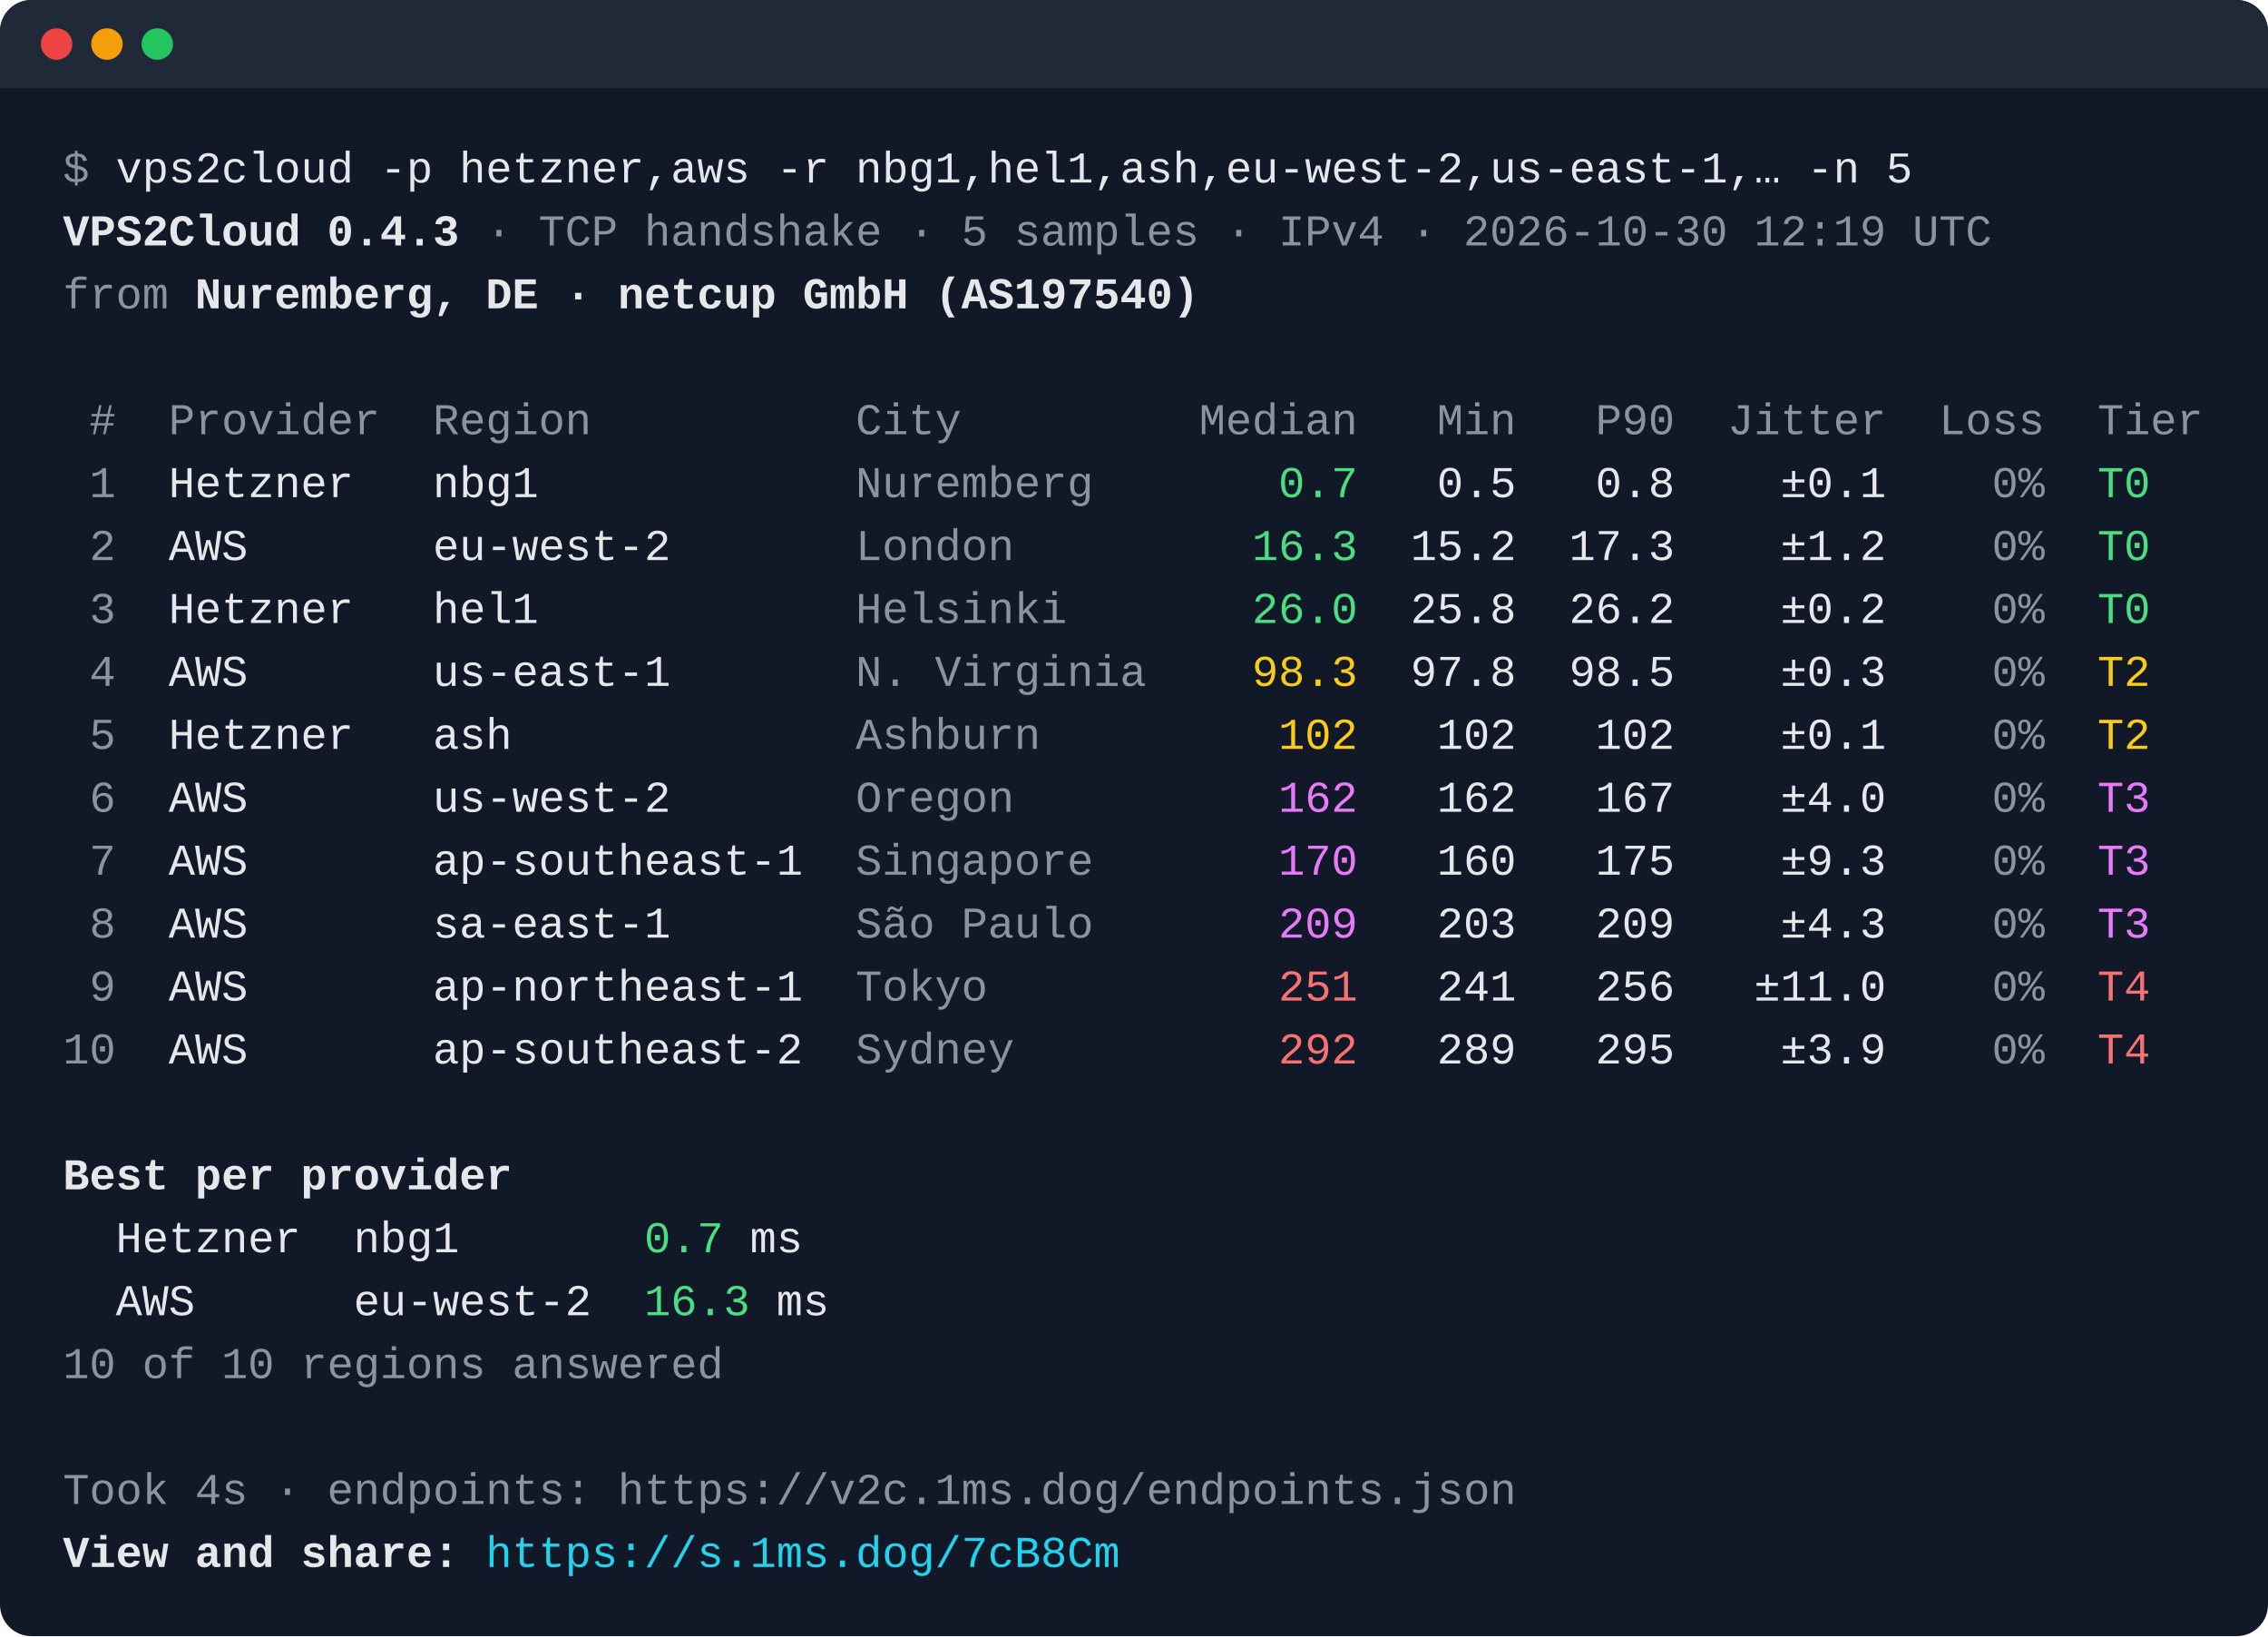
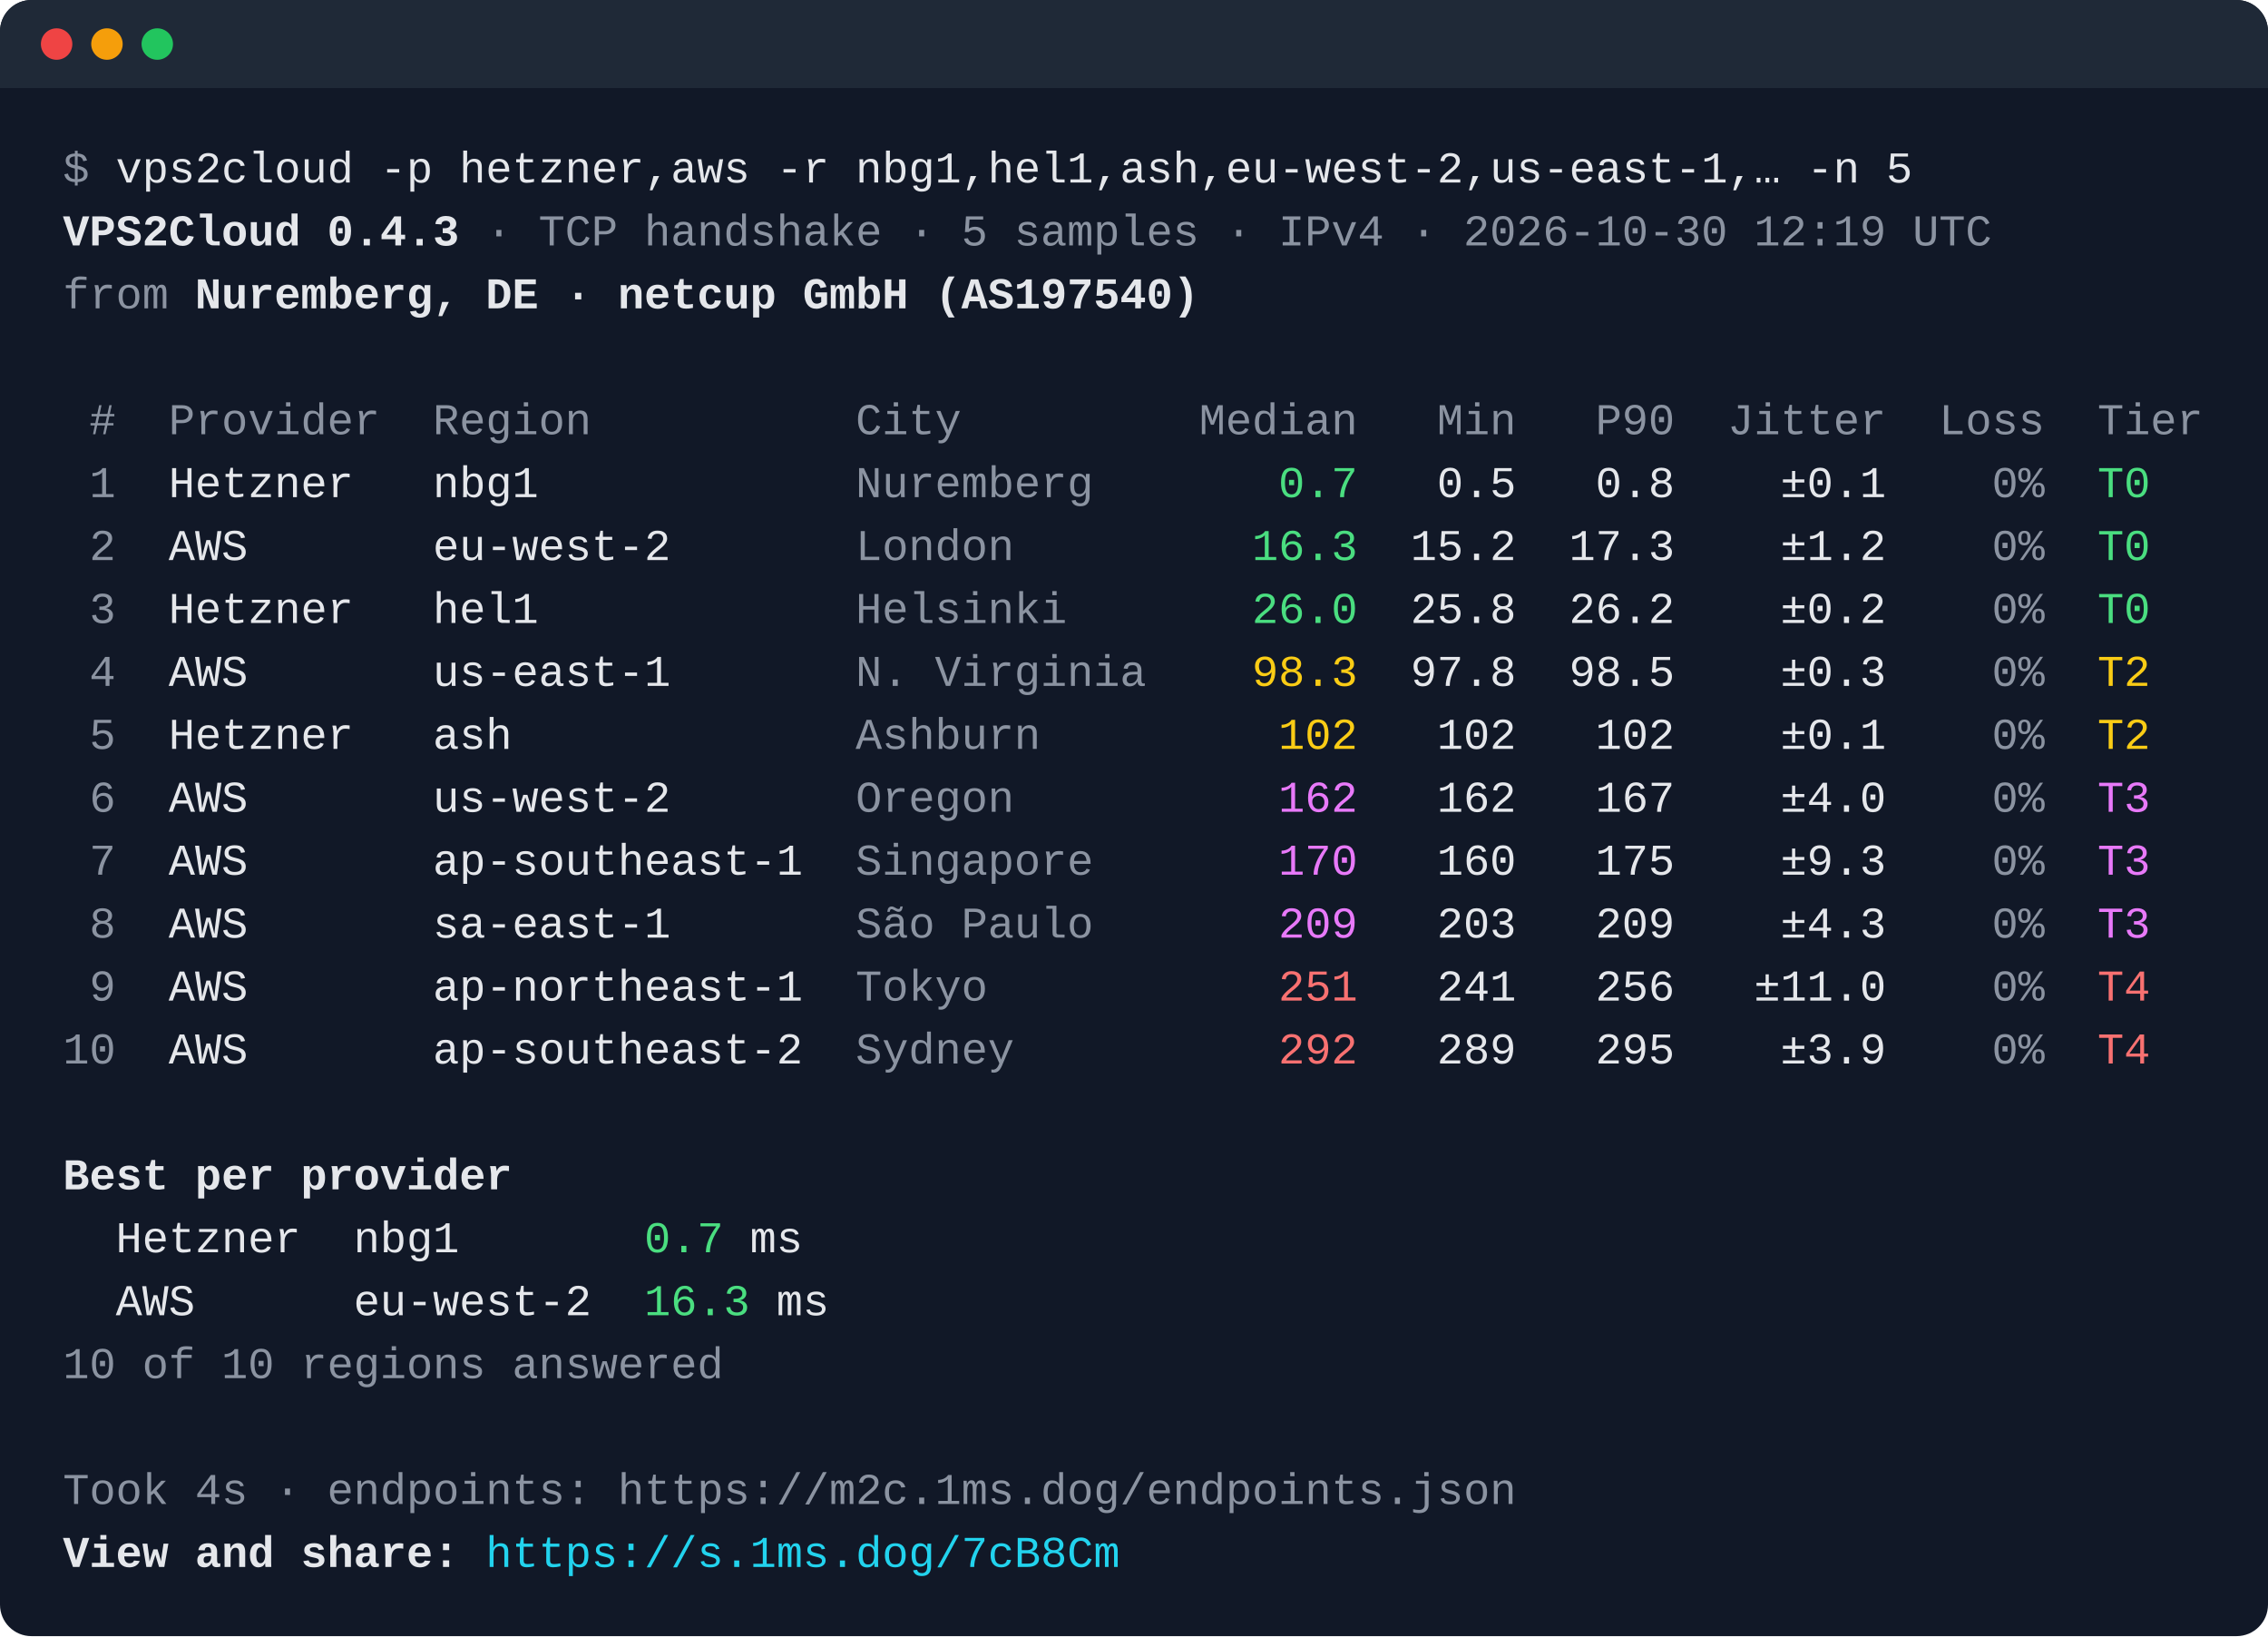
<svg xmlns="http://www.w3.org/2000/svg" width="721" height="520" viewBox="0 0 721 520" role="img" aria-label="vps2cloud output">
  <rect width="721" height="520" rx="10" fill="#111827" />
  <path d="M0 10a10 10 0 0 1 10-10h701a10 10 0 0 1 10 10v18H0z" fill="#1f2937" />
  <circle cx="18" cy="14" r="5" fill="#ef4444" />
  <circle cx="34" cy="14" r="5" fill="#f59e0b" />
  <circle cx="50" cy="14" r="5" fill="#22c55e" />
  <g font-family="ui-monospace, SFMono-Regular, Menlo, Consolas, 'Liberation Mono', 'Noto Sans Mono CJK SC', 'Microsoft YaHei UI', monospace" font-size="14">
    <text x="20.0" y="58" fill="#8b93a1" textLength="8.4" lengthAdjust="spacingAndGlyphs">$</text>
    <text x="36.8" y="58" fill="#e5e7eb" textLength="75.6" lengthAdjust="spacingAndGlyphs">vps2cloud</text>
    <text x="120.8" y="58" fill="#e5e7eb" textLength="16.8" lengthAdjust="spacingAndGlyphs">-p</text>
    <text x="146.0" y="58" fill="#e5e7eb" textLength="92.4" lengthAdjust="spacingAndGlyphs">hetzner,aws</text>
    <text x="246.8" y="58" fill="#e5e7eb" textLength="16.8" lengthAdjust="spacingAndGlyphs">-r</text>
    <text x="272.0" y="58" fill="#e5e7eb" textLength="294.0" lengthAdjust="spacingAndGlyphs">nbg1,hel1,ash,eu-west-2,us-east-1,…</text>
    <text x="574.4" y="58" fill="#e5e7eb" textLength="16.8" lengthAdjust="spacingAndGlyphs">-n</text>
    <text x="599.6" y="58" fill="#e5e7eb" textLength="8.4" lengthAdjust="spacingAndGlyphs">5</text>
    <text x="20.0" y="78" fill="#e5e7eb" font-weight="700" textLength="75.6" lengthAdjust="spacingAndGlyphs">VPS2Cloud</text>
    <text x="104.0" y="78" fill="#e5e7eb" font-weight="700" textLength="42.0" lengthAdjust="spacingAndGlyphs">0.4.3</text>
    <text x="154.4" y="78" fill="#8b93a1" textLength="8.4" lengthAdjust="spacingAndGlyphs">·</text>
    <text x="171.2" y="78" fill="#8b93a1" textLength="25.2" lengthAdjust="spacingAndGlyphs">TCP</text>
    <text x="204.8" y="78" fill="#8b93a1" textLength="75.6" lengthAdjust="spacingAndGlyphs">handshake</text>
    <text x="288.8" y="78" fill="#8b93a1" textLength="8.4" lengthAdjust="spacingAndGlyphs">·</text>
    <text x="305.6" y="78" fill="#8b93a1" textLength="8.4" lengthAdjust="spacingAndGlyphs">5</text>
    <text x="322.4" y="78" fill="#8b93a1" textLength="58.8" lengthAdjust="spacingAndGlyphs">samples</text>
    <text x="389.6" y="78" fill="#8b93a1" textLength="8.4" lengthAdjust="spacingAndGlyphs">·</text>
    <text x="406.4" y="78" fill="#8b93a1" textLength="33.6" lengthAdjust="spacingAndGlyphs">IPv4</text>
    <text x="448.4" y="78" fill="#8b93a1" textLength="8.4" lengthAdjust="spacingAndGlyphs">·</text>
    <text x="465.2" y="78" fill="#8b93a1" textLength="84.0" lengthAdjust="spacingAndGlyphs">2026-10-30</text>
    <text x="557.6" y="78" fill="#8b93a1" textLength="42.0" lengthAdjust="spacingAndGlyphs">12:19</text>
    <text x="608.0" y="78" fill="#8b93a1" textLength="25.2" lengthAdjust="spacingAndGlyphs">UTC</text>
    <text x="20.0" y="98" fill="#8b93a1" textLength="33.6" lengthAdjust="spacingAndGlyphs">from</text>
    <text x="62.0" y="98" fill="#e5e7eb" font-weight="700" textLength="84.0" lengthAdjust="spacingAndGlyphs">Nuremberg,</text>
    <text x="154.4" y="98" fill="#e5e7eb" font-weight="700" textLength="16.8" lengthAdjust="spacingAndGlyphs">DE</text>
    <text x="179.6" y="98" fill="#e5e7eb" font-weight="700" textLength="8.4" lengthAdjust="spacingAndGlyphs">·</text>
    <text x="196.4" y="98" fill="#e5e7eb" font-weight="700" textLength="50.4" lengthAdjust="spacingAndGlyphs">netcup</text>
    <text x="255.2" y="98" fill="#e5e7eb" font-weight="700" textLength="33.6" lengthAdjust="spacingAndGlyphs">GmbH</text>
    <text x="297.2" y="98" fill="#e5e7eb" font-weight="700" textLength="84.0" lengthAdjust="spacingAndGlyphs">(AS197540)</text>
    <text x="28.4" y="138" fill="#8b93a1" textLength="8.4" lengthAdjust="spacingAndGlyphs">#</text>
    <text x="53.6" y="138" fill="#8b93a1" textLength="67.2" lengthAdjust="spacingAndGlyphs">Provider</text>
    <text x="137.6" y="138" fill="#8b93a1" textLength="50.4" lengthAdjust="spacingAndGlyphs">Region</text>
    <text x="272.0" y="138" fill="#8b93a1" textLength="33.6" lengthAdjust="spacingAndGlyphs">City</text>
    <text x="381.2" y="138" fill="#8b93a1" textLength="50.4" lengthAdjust="spacingAndGlyphs">Median</text>
    <text x="456.8" y="138" fill="#8b93a1" textLength="25.2" lengthAdjust="spacingAndGlyphs">Min</text>
    <text x="507.2" y="138" fill="#8b93a1" textLength="25.2" lengthAdjust="spacingAndGlyphs">P90</text>
    <text x="549.2" y="138" fill="#8b93a1" textLength="50.4" lengthAdjust="spacingAndGlyphs">Jitter</text>
    <text x="616.4" y="138" fill="#8b93a1" textLength="33.6" lengthAdjust="spacingAndGlyphs">Loss</text>
    <text x="666.8" y="138" fill="#8b93a1" textLength="33.6" lengthAdjust="spacingAndGlyphs">Tier</text>
    <text x="28.4" y="158" fill="#8b93a1" textLength="8.4" lengthAdjust="spacingAndGlyphs">1</text>
    <text x="53.6" y="158" fill="#e5e7eb" textLength="58.8" lengthAdjust="spacingAndGlyphs">Hetzner</text>
    <text x="137.6" y="158" fill="#e5e7eb" textLength="33.6" lengthAdjust="spacingAndGlyphs">nbg1</text>
    <text x="272.0" y="158" fill="#8b93a1" textLength="75.6" lengthAdjust="spacingAndGlyphs">Nuremberg</text>
    <text x="406.4" y="158" fill="#4ade80" textLength="25.2" lengthAdjust="spacingAndGlyphs">0.7</text>
    <text x="456.8" y="158" fill="#e5e7eb" textLength="25.2" lengthAdjust="spacingAndGlyphs">0.5</text>
    <text x="507.2" y="158" fill="#e5e7eb" textLength="25.2" lengthAdjust="spacingAndGlyphs">0.8</text>
    <text x="566.0" y="158" fill="#e5e7eb" textLength="33.6" lengthAdjust="spacingAndGlyphs">±0.1</text>
    <text x="633.2" y="158" fill="#8b93a1" textLength="16.8" lengthAdjust="spacingAndGlyphs">0%</text>
    <text x="666.8" y="158" fill="#4ade80" textLength="16.8" lengthAdjust="spacingAndGlyphs">T0</text>
    <text x="28.4" y="178" fill="#8b93a1" textLength="8.4" lengthAdjust="spacingAndGlyphs">2</text>
    <text x="53.6" y="178" fill="#e5e7eb" textLength="25.2" lengthAdjust="spacingAndGlyphs">AWS</text>
    <text x="137.6" y="178" fill="#e5e7eb" textLength="75.6" lengthAdjust="spacingAndGlyphs">eu-west-2</text>
    <text x="272.0" y="178" fill="#8b93a1" textLength="50.4" lengthAdjust="spacingAndGlyphs">London</text>
    <text x="398.0" y="178" fill="#4ade80" textLength="33.6" lengthAdjust="spacingAndGlyphs">16.3</text>
    <text x="448.4" y="178" fill="#e5e7eb" textLength="33.6" lengthAdjust="spacingAndGlyphs">15.2</text>
    <text x="498.8" y="178" fill="#e5e7eb" textLength="33.6" lengthAdjust="spacingAndGlyphs">17.3</text>
    <text x="566.0" y="178" fill="#e5e7eb" textLength="33.6" lengthAdjust="spacingAndGlyphs">±1.2</text>
    <text x="633.2" y="178" fill="#8b93a1" textLength="16.8" lengthAdjust="spacingAndGlyphs">0%</text>
    <text x="666.8" y="178" fill="#4ade80" textLength="16.8" lengthAdjust="spacingAndGlyphs">T0</text>
    <text x="28.4" y="198" fill="#8b93a1" textLength="8.4" lengthAdjust="spacingAndGlyphs">3</text>
    <text x="53.6" y="198" fill="#e5e7eb" textLength="58.8" lengthAdjust="spacingAndGlyphs">Hetzner</text>
    <text x="137.6" y="198" fill="#e5e7eb" textLength="33.6" lengthAdjust="spacingAndGlyphs">hel1</text>
    <text x="272.0" y="198" fill="#8b93a1" textLength="67.2" lengthAdjust="spacingAndGlyphs">Helsinki</text>
    <text x="398.0" y="198" fill="#4ade80" textLength="33.6" lengthAdjust="spacingAndGlyphs">26.0</text>
    <text x="448.4" y="198" fill="#e5e7eb" textLength="33.6" lengthAdjust="spacingAndGlyphs">25.8</text>
    <text x="498.8" y="198" fill="#e5e7eb" textLength="33.6" lengthAdjust="spacingAndGlyphs">26.2</text>
    <text x="566.0" y="198" fill="#e5e7eb" textLength="33.6" lengthAdjust="spacingAndGlyphs">±0.2</text>
    <text x="633.2" y="198" fill="#8b93a1" textLength="16.8" lengthAdjust="spacingAndGlyphs">0%</text>
    <text x="666.8" y="198" fill="#4ade80" textLength="16.8" lengthAdjust="spacingAndGlyphs">T0</text>
    <text x="28.4" y="218" fill="#8b93a1" textLength="8.4" lengthAdjust="spacingAndGlyphs">4</text>
    <text x="53.6" y="218" fill="#e5e7eb" textLength="25.2" lengthAdjust="spacingAndGlyphs">AWS</text>
    <text x="137.6" y="218" fill="#e5e7eb" textLength="75.6" lengthAdjust="spacingAndGlyphs">us-east-1</text>
    <text x="272.0" y="218" fill="#8b93a1" textLength="16.8" lengthAdjust="spacingAndGlyphs">N.</text>
    <text x="297.2" y="218" fill="#8b93a1" textLength="67.2" lengthAdjust="spacingAndGlyphs">Virginia</text>
    <text x="398.0" y="218" fill="#facc15" textLength="33.6" lengthAdjust="spacingAndGlyphs">98.3</text>
    <text x="448.4" y="218" fill="#e5e7eb" textLength="33.6" lengthAdjust="spacingAndGlyphs">97.8</text>
    <text x="498.8" y="218" fill="#e5e7eb" textLength="33.6" lengthAdjust="spacingAndGlyphs">98.5</text>
    <text x="566.0" y="218" fill="#e5e7eb" textLength="33.6" lengthAdjust="spacingAndGlyphs">±0.3</text>
    <text x="633.2" y="218" fill="#8b93a1" textLength="16.8" lengthAdjust="spacingAndGlyphs">0%</text>
    <text x="666.8" y="218" fill="#facc15" textLength="16.8" lengthAdjust="spacingAndGlyphs">T2</text>
    <text x="28.4" y="238" fill="#8b93a1" textLength="8.4" lengthAdjust="spacingAndGlyphs">5</text>
    <text x="53.6" y="238" fill="#e5e7eb" textLength="58.8" lengthAdjust="spacingAndGlyphs">Hetzner</text>
    <text x="137.6" y="238" fill="#e5e7eb" textLength="25.2" lengthAdjust="spacingAndGlyphs">ash</text>
    <text x="272.0" y="238" fill="#8b93a1" textLength="58.8" lengthAdjust="spacingAndGlyphs">Ashburn</text>
    <text x="406.4" y="238" fill="#facc15" textLength="25.2" lengthAdjust="spacingAndGlyphs">102</text>
    <text x="456.8" y="238" fill="#e5e7eb" textLength="25.2" lengthAdjust="spacingAndGlyphs">102</text>
    <text x="507.2" y="238" fill="#e5e7eb" textLength="25.2" lengthAdjust="spacingAndGlyphs">102</text>
    <text x="566.0" y="238" fill="#e5e7eb" textLength="33.6" lengthAdjust="spacingAndGlyphs">±0.1</text>
    <text x="633.2" y="238" fill="#8b93a1" textLength="16.8" lengthAdjust="spacingAndGlyphs">0%</text>
    <text x="666.8" y="238" fill="#facc15" textLength="16.8" lengthAdjust="spacingAndGlyphs">T2</text>
    <text x="28.4" y="258" fill="#8b93a1" textLength="8.4" lengthAdjust="spacingAndGlyphs">6</text>
    <text x="53.6" y="258" fill="#e5e7eb" textLength="25.2" lengthAdjust="spacingAndGlyphs">AWS</text>
    <text x="137.6" y="258" fill="#e5e7eb" textLength="75.6" lengthAdjust="spacingAndGlyphs">us-west-2</text>
    <text x="272.0" y="258" fill="#8b93a1" textLength="50.4" lengthAdjust="spacingAndGlyphs">Oregon</text>
    <text x="406.4" y="258" fill="#e879f9" textLength="25.2" lengthAdjust="spacingAndGlyphs">162</text>
    <text x="456.8" y="258" fill="#e5e7eb" textLength="25.2" lengthAdjust="spacingAndGlyphs">162</text>
    <text x="507.2" y="258" fill="#e5e7eb" textLength="25.2" lengthAdjust="spacingAndGlyphs">167</text>
    <text x="566.0" y="258" fill="#e5e7eb" textLength="33.6" lengthAdjust="spacingAndGlyphs">±4.0</text>
    <text x="633.2" y="258" fill="#8b93a1" textLength="16.8" lengthAdjust="spacingAndGlyphs">0%</text>
    <text x="666.8" y="258" fill="#e879f9" textLength="16.8" lengthAdjust="spacingAndGlyphs">T3</text>
    <text x="28.4" y="278" fill="#8b93a1" textLength="8.4" lengthAdjust="spacingAndGlyphs">7</text>
    <text x="53.6" y="278" fill="#e5e7eb" textLength="25.2" lengthAdjust="spacingAndGlyphs">AWS</text>
    <text x="137.6" y="278" fill="#e5e7eb" textLength="117.6" lengthAdjust="spacingAndGlyphs">ap-southeast-1</text>
    <text x="272.0" y="278" fill="#8b93a1" textLength="75.6" lengthAdjust="spacingAndGlyphs">Singapore</text>
    <text x="406.4" y="278" fill="#e879f9" textLength="25.2" lengthAdjust="spacingAndGlyphs">170</text>
    <text x="456.8" y="278" fill="#e5e7eb" textLength="25.2" lengthAdjust="spacingAndGlyphs">160</text>
    <text x="507.2" y="278" fill="#e5e7eb" textLength="25.2" lengthAdjust="spacingAndGlyphs">175</text>
    <text x="566.0" y="278" fill="#e5e7eb" textLength="33.6" lengthAdjust="spacingAndGlyphs">±9.3</text>
    <text x="633.2" y="278" fill="#8b93a1" textLength="16.8" lengthAdjust="spacingAndGlyphs">0%</text>
    <text x="666.8" y="278" fill="#e879f9" textLength="16.8" lengthAdjust="spacingAndGlyphs">T3</text>
    <text x="28.4" y="298" fill="#8b93a1" textLength="8.4" lengthAdjust="spacingAndGlyphs">8</text>
    <text x="53.6" y="298" fill="#e5e7eb" textLength="25.2" lengthAdjust="spacingAndGlyphs">AWS</text>
    <text x="137.6" y="298" fill="#e5e7eb" textLength="75.6" lengthAdjust="spacingAndGlyphs">sa-east-1</text>
    <text x="272.0" y="298" fill="#8b93a1" textLength="25.2" lengthAdjust="spacingAndGlyphs">São</text>
    <text x="305.6" y="298" fill="#8b93a1" textLength="42.0" lengthAdjust="spacingAndGlyphs">Paulo</text>
    <text x="406.4" y="298" fill="#e879f9" textLength="25.2" lengthAdjust="spacingAndGlyphs">209</text>
    <text x="456.8" y="298" fill="#e5e7eb" textLength="25.2" lengthAdjust="spacingAndGlyphs">203</text>
    <text x="507.2" y="298" fill="#e5e7eb" textLength="25.2" lengthAdjust="spacingAndGlyphs">209</text>
    <text x="566.0" y="298" fill="#e5e7eb" textLength="33.6" lengthAdjust="spacingAndGlyphs">±4.3</text>
    <text x="633.2" y="298" fill="#8b93a1" textLength="16.8" lengthAdjust="spacingAndGlyphs">0%</text>
    <text x="666.8" y="298" fill="#e879f9" textLength="16.8" lengthAdjust="spacingAndGlyphs">T3</text>
    <text x="28.4" y="318" fill="#8b93a1" textLength="8.4" lengthAdjust="spacingAndGlyphs">9</text>
    <text x="53.6" y="318" fill="#e5e7eb" textLength="25.2" lengthAdjust="spacingAndGlyphs">AWS</text>
    <text x="137.6" y="318" fill="#e5e7eb" textLength="117.6" lengthAdjust="spacingAndGlyphs">ap-northeast-1</text>
    <text x="272.0" y="318" fill="#8b93a1" textLength="42.0" lengthAdjust="spacingAndGlyphs">Tokyo</text>
    <text x="406.4" y="318" fill="#f87171" textLength="25.2" lengthAdjust="spacingAndGlyphs">251</text>
    <text x="456.8" y="318" fill="#e5e7eb" textLength="25.2" lengthAdjust="spacingAndGlyphs">241</text>
    <text x="507.2" y="318" fill="#e5e7eb" textLength="25.2" lengthAdjust="spacingAndGlyphs">256</text>
    <text x="557.6" y="318" fill="#e5e7eb" textLength="42.0" lengthAdjust="spacingAndGlyphs">±11.0</text>
    <text x="633.2" y="318" fill="#8b93a1" textLength="16.8" lengthAdjust="spacingAndGlyphs">0%</text>
    <text x="666.8" y="318" fill="#f87171" textLength="16.8" lengthAdjust="spacingAndGlyphs">T4</text>
    <text x="20.0" y="338" fill="#8b93a1" textLength="16.8" lengthAdjust="spacingAndGlyphs">10</text>
    <text x="53.6" y="338" fill="#e5e7eb" textLength="25.2" lengthAdjust="spacingAndGlyphs">AWS</text>
    <text x="137.6" y="338" fill="#e5e7eb" textLength="117.6" lengthAdjust="spacingAndGlyphs">ap-southeast-2</text>
    <text x="272.0" y="338" fill="#8b93a1" textLength="50.4" lengthAdjust="spacingAndGlyphs">Sydney</text>
    <text x="406.4" y="338" fill="#f87171" textLength="25.2" lengthAdjust="spacingAndGlyphs">292</text>
    <text x="456.8" y="338" fill="#e5e7eb" textLength="25.2" lengthAdjust="spacingAndGlyphs">289</text>
    <text x="507.2" y="338" fill="#e5e7eb" textLength="25.2" lengthAdjust="spacingAndGlyphs">295</text>
    <text x="566.0" y="338" fill="#e5e7eb" textLength="33.6" lengthAdjust="spacingAndGlyphs">±3.9</text>
    <text x="633.2" y="338" fill="#8b93a1" textLength="16.8" lengthAdjust="spacingAndGlyphs">0%</text>
    <text x="666.8" y="338" fill="#f87171" textLength="16.8" lengthAdjust="spacingAndGlyphs">T4</text>
    <text x="20.0" y="378" fill="#e5e7eb" font-weight="700" textLength="33.6" lengthAdjust="spacingAndGlyphs">Best</text>
    <text x="62.0" y="378" fill="#e5e7eb" font-weight="700" textLength="25.2" lengthAdjust="spacingAndGlyphs">per</text>
    <text x="95.6" y="378" fill="#e5e7eb" font-weight="700" textLength="67.2" lengthAdjust="spacingAndGlyphs">provider</text>
    <text x="36.8" y="398" fill="#e5e7eb" textLength="58.8" lengthAdjust="spacingAndGlyphs">Hetzner</text>
    <text x="112.4" y="398" fill="#e5e7eb" textLength="33.6" lengthAdjust="spacingAndGlyphs">nbg1</text>
    <text x="204.8" y="398" fill="#4ade80" textLength="25.2" lengthAdjust="spacingAndGlyphs">0.7</text>
    <text x="238.4" y="398" fill="#e5e7eb" textLength="16.8" lengthAdjust="spacingAndGlyphs">ms</text>
    <text x="36.8" y="418" fill="#e5e7eb" textLength="25.2" lengthAdjust="spacingAndGlyphs">AWS</text>
    <text x="112.4" y="418" fill="#e5e7eb" textLength="75.6" lengthAdjust="spacingAndGlyphs">eu-west-2</text>
    <text x="204.8" y="418" fill="#4ade80" textLength="33.6" lengthAdjust="spacingAndGlyphs">16.3</text>
    <text x="246.8" y="418" fill="#e5e7eb" textLength="16.8" lengthAdjust="spacingAndGlyphs">ms</text>
    <text x="20.0" y="438" fill="#8b93a1" textLength="16.8" lengthAdjust="spacingAndGlyphs">10</text>
    <text x="45.2" y="438" fill="#8b93a1" textLength="16.8" lengthAdjust="spacingAndGlyphs">of</text>
    <text x="70.4" y="438" fill="#8b93a1" textLength="16.8" lengthAdjust="spacingAndGlyphs">10</text>
    <text x="95.6" y="438" fill="#8b93a1" textLength="58.8" lengthAdjust="spacingAndGlyphs">regions</text>
    <text x="162.8" y="438" fill="#8b93a1" textLength="67.2" lengthAdjust="spacingAndGlyphs">answered</text>
    <text x="20.0" y="478" fill="#8b93a1" textLength="33.6" lengthAdjust="spacingAndGlyphs">Took</text>
    <text x="62.0" y="478" fill="#8b93a1" textLength="16.8" lengthAdjust="spacingAndGlyphs">4s</text>
    <text x="87.2" y="478" fill="#8b93a1" textLength="8.4" lengthAdjust="spacingAndGlyphs">·</text>
    <text x="104.0" y="478" fill="#8b93a1" textLength="84.0" lengthAdjust="spacingAndGlyphs">endpoints:</text>
-     <text x="196.4" y="478" fill="#8b93a1" textLength="285.6" lengthAdjust="spacingAndGlyphs">https://v2c.1ms.dog/endpoints.json</text>
+     <text x="196.4" y="478" fill="#8b93a1" textLength="285.6" lengthAdjust="spacingAndGlyphs">https://m2c.1ms.dog/endpoints.json</text>
    <text x="20.0" y="498" fill="#e5e7eb" font-weight="700" textLength="33.6" lengthAdjust="spacingAndGlyphs">View</text>
    <text x="62.0" y="498" fill="#e5e7eb" font-weight="700" textLength="25.2" lengthAdjust="spacingAndGlyphs">and</text>
    <text x="95.6" y="498" fill="#e5e7eb" font-weight="700" textLength="50.4" lengthAdjust="spacingAndGlyphs">share:</text>
    <text x="154.4" y="498" fill="#22d3ee" textLength="201.6" lengthAdjust="spacingAndGlyphs">https://s.1ms.dog/7cB8Cm</text>
  </g>
</svg>
